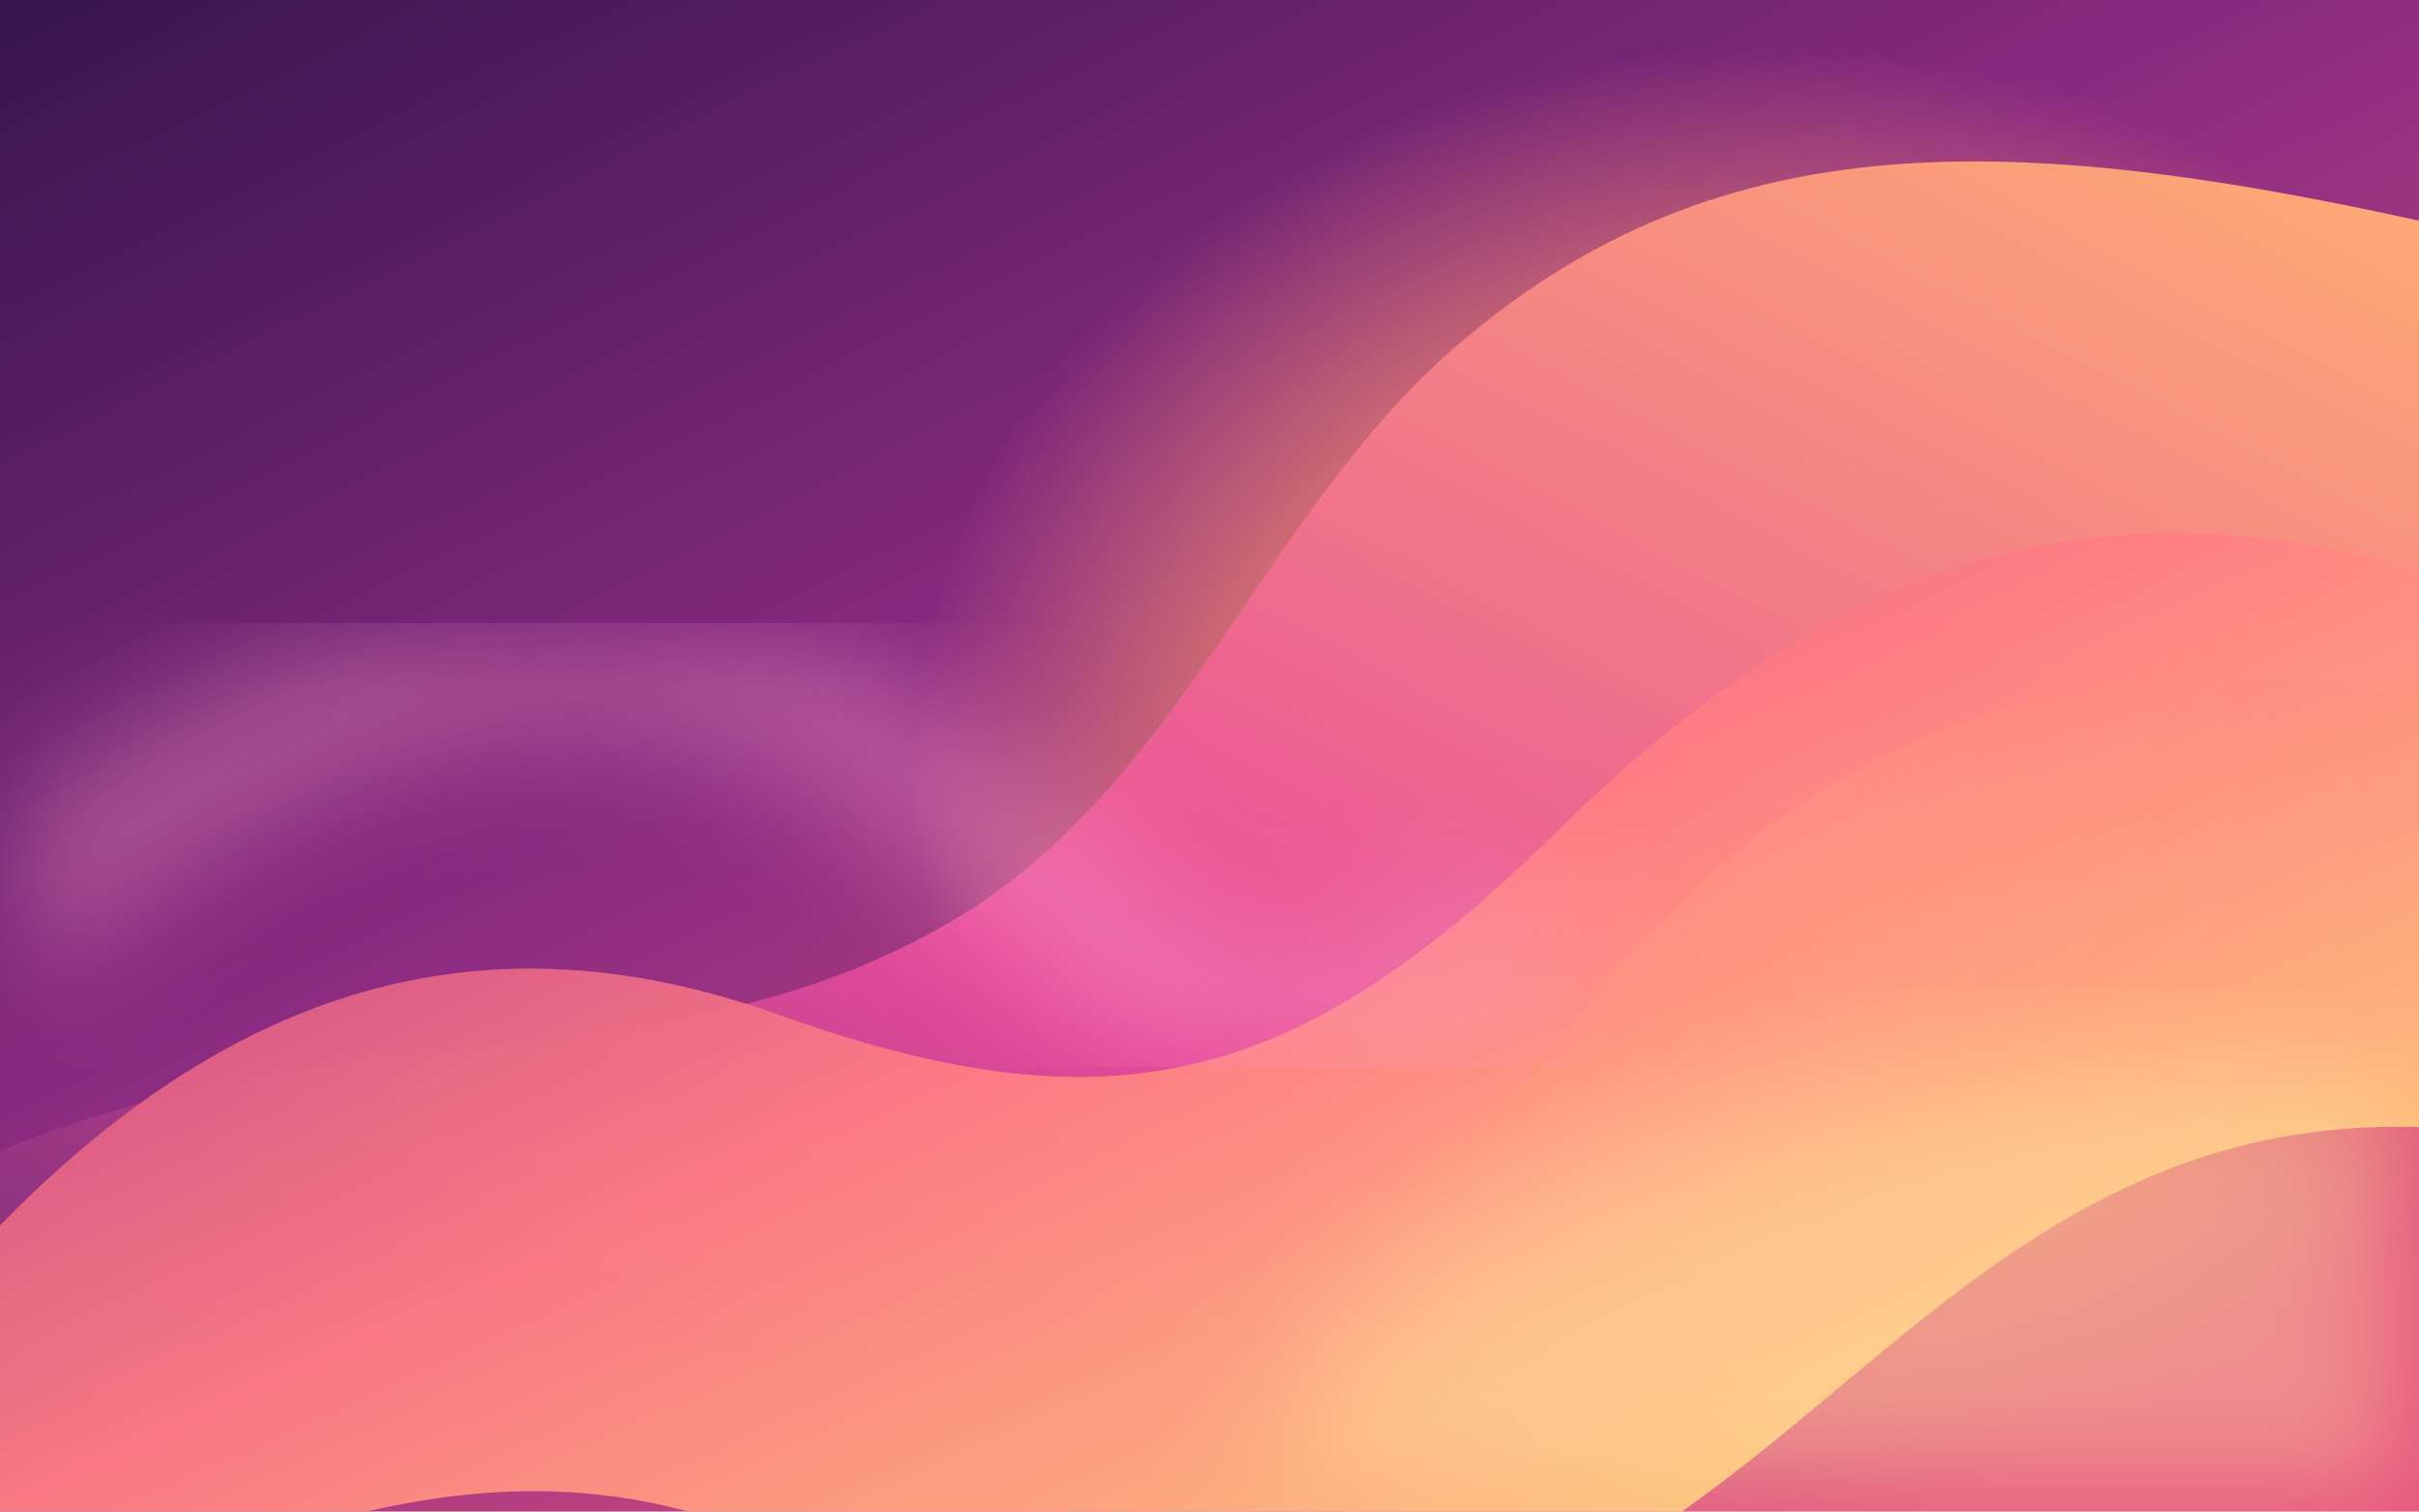
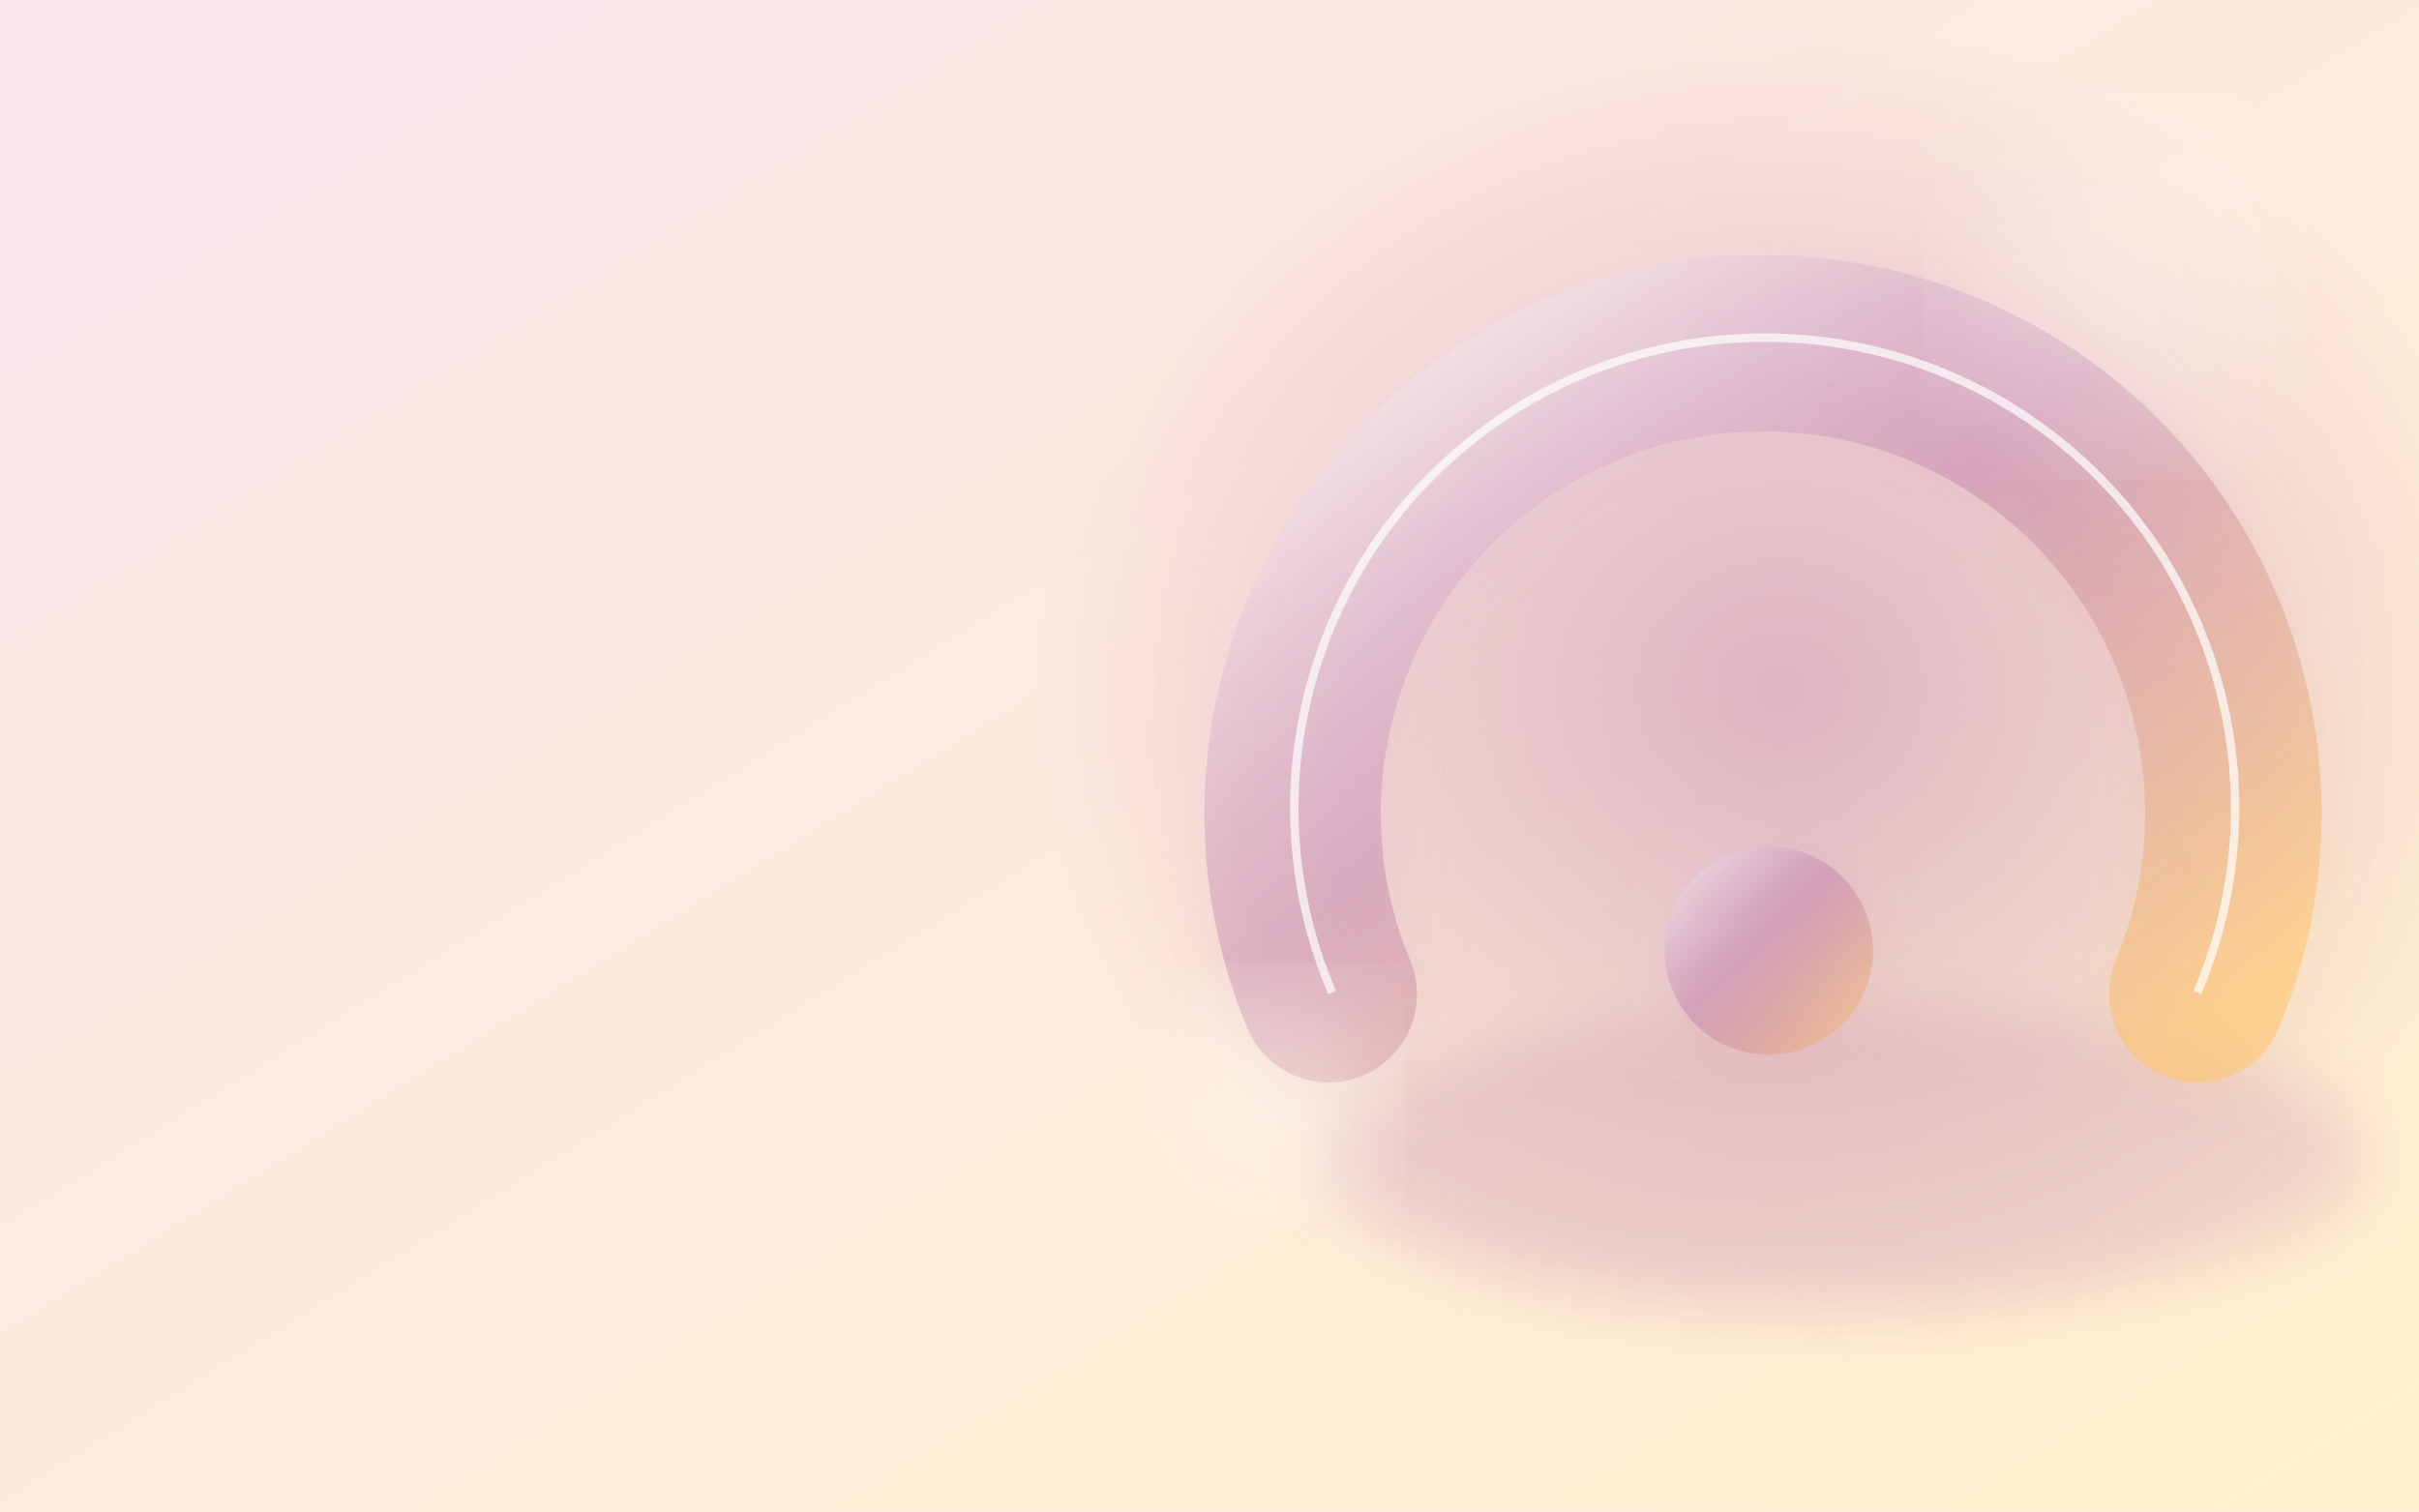
<svg xmlns="http://www.w3.org/2000/svg" viewBox="0 0 1440 900" preserveAspectRatio="xMidYMid slice">
  <defs>
-     <linearGradient id="sky" x2=".8" y2="1">
-       <stop stop-color="#36154d" />
-       <stop offset=".45" stop-color="#882a81" />
-       <stop offset="1" stop-color="#e6567e" />
+     <linearGradient id="sky" x2="1" y2="1">
+       <stop stop-color="#fce5ef" />
+       <stop offset="1" stop-color="#fff0cc" />
    </linearGradient>
-     <radialGradient id="sun">
-       <stop stop-color="#fff8bc" />
-       <stop offset=".18" stop-color="#ffd676" />
-       <stop offset=".5" stop-color="#ff9a69" stop-opacity=".78" />
-       <stop offset="1" stop-color="#ff9a69" stop-opacity="0" />
+     <linearGradient id="glass" x2="1" y2="1">
+       <stop stop-color="#ffffff" stop-opacity=".78" />
+       <stop offset=".45" stop-color="#bb78a7" stop-opacity=".55" />
+       <stop offset="1" stop-color="#ffc66e" stop-opacity=".8" />
+     </linearGradient>
+     <radialGradient id="glow">
+       <stop stop-color="#bb78a7" stop-opacity=".48" />
+       <stop offset="1" stop-color="#bb78a7" stop-opacity="0" />
    </radialGradient>
-     <linearGradient id="fold" x1="0" y1="1" x2="1" y2="0">
-       <stop stop-color="#57246e" />
-       <stop offset=".45" stop-color="#e74c9a" />
-       <stop offset="1" stop-color="#ffb173" />
-     </linearGradient>
-     <linearGradient id="light" x2="1" y2="1">
-       <stop stop-color="#a92d8b" />
-       <stop offset=".42" stop-color="#ff7d84" />
-       <stop offset=".76" stop-color="#ffcc79" />
-       <stop offset="1" stop-color="#fff4b7" />
-     </linearGradient>
-     <filter id="soft">
-       <feGaussianBlur stdDeviation="40" />
+     <filter id="blur">
+       <feGaussianBlur stdDeviation="38" />
+     </filter>
+     <filter id="shadow" x="-40%" y="-40%" width="180%" height="180%">
+       <feGaussianBlur stdDeviation="18" />
    </filter>
  </defs>
  <rect width="1440" height="900" fill="url(#sky)" />
-   <ellipse cx="1050" cy="456" rx="505" ry="430" fill="url(#sun)" />
-   <path d="M-128 755C137 573 359 668 564 550c139-80 186-243 303-344 168-145 359-128 657-55v288c-286-94-464 14-581 162-157 198-331 244-554 197-201-42-349 20-517 161Z" fill="url(#fold)" />
-   <path d="M-120 880c183-272 370-352 583-276 203 73 313 40 466-111 182-179 362-228 615-115v308c-257-63-374 85-513 192-196 150-340 165-548 52-160-88-356-37-603 143Z" fill="url(#light)" opacity=".94" />
-   <path d="M-76 613c318-302 535-254 698-86 104 106 162 111 294 25" fill="none" stroke="#f99ac5" stroke-opacity=".55" stroke-width="61" filter="url(#soft)" />
-   <ellipse cx="1255" cy="864" rx="492" ry="229" fill="#fff1a9" opacity=".36" filter="url(#soft)" />
+   <ellipse cx="1060" cy="410" rx="450" ry="400" fill="url(#glow)" />
+   <ellipse cx="1100" cy="690" rx="310" ry="90" fill="#bb78a7" opacity=".23" filter="url(#shadow)" />
+   <g filter="url(#shadow)" opacity=".32">
+     <path d="M791 592a280 280 0 1 1 517 0" fill="none" stroke="url(#glass)" stroke-width="105" stroke-linecap="round" opacity=".73" />
+     <path d="M793 591a280 280 0 1 1 515 0" fill="none" stroke="#fff" stroke-width="5" opacity=".7" />
+     <circle cx="1053" cy="566" r="62" fill="url(#glass)" opacity=".8" />
+   </g>
+   <g>
+     <path d="M791 592a280 280 0 1 1 517 0" fill="none" stroke="url(#glass)" stroke-width="105" stroke-linecap="round" opacity=".73" />
+     <path d="M793 591a280 280 0 1 1 515 0" fill="none" stroke="#fff" stroke-width="5" opacity=".7" />
+     <circle cx="1053" cy="566" r="62" fill="url(#glass)" opacity=".8" />
+   </g>
+   <circle cx="1260" cy="170" r="96" fill="#ffffff" opacity=".24" filter="url(#blur)" />
+   <circle cx="760" cy="650" r="64" fill="#ffffff" opacity=".36" filter="url(#blur)" />
</svg>
